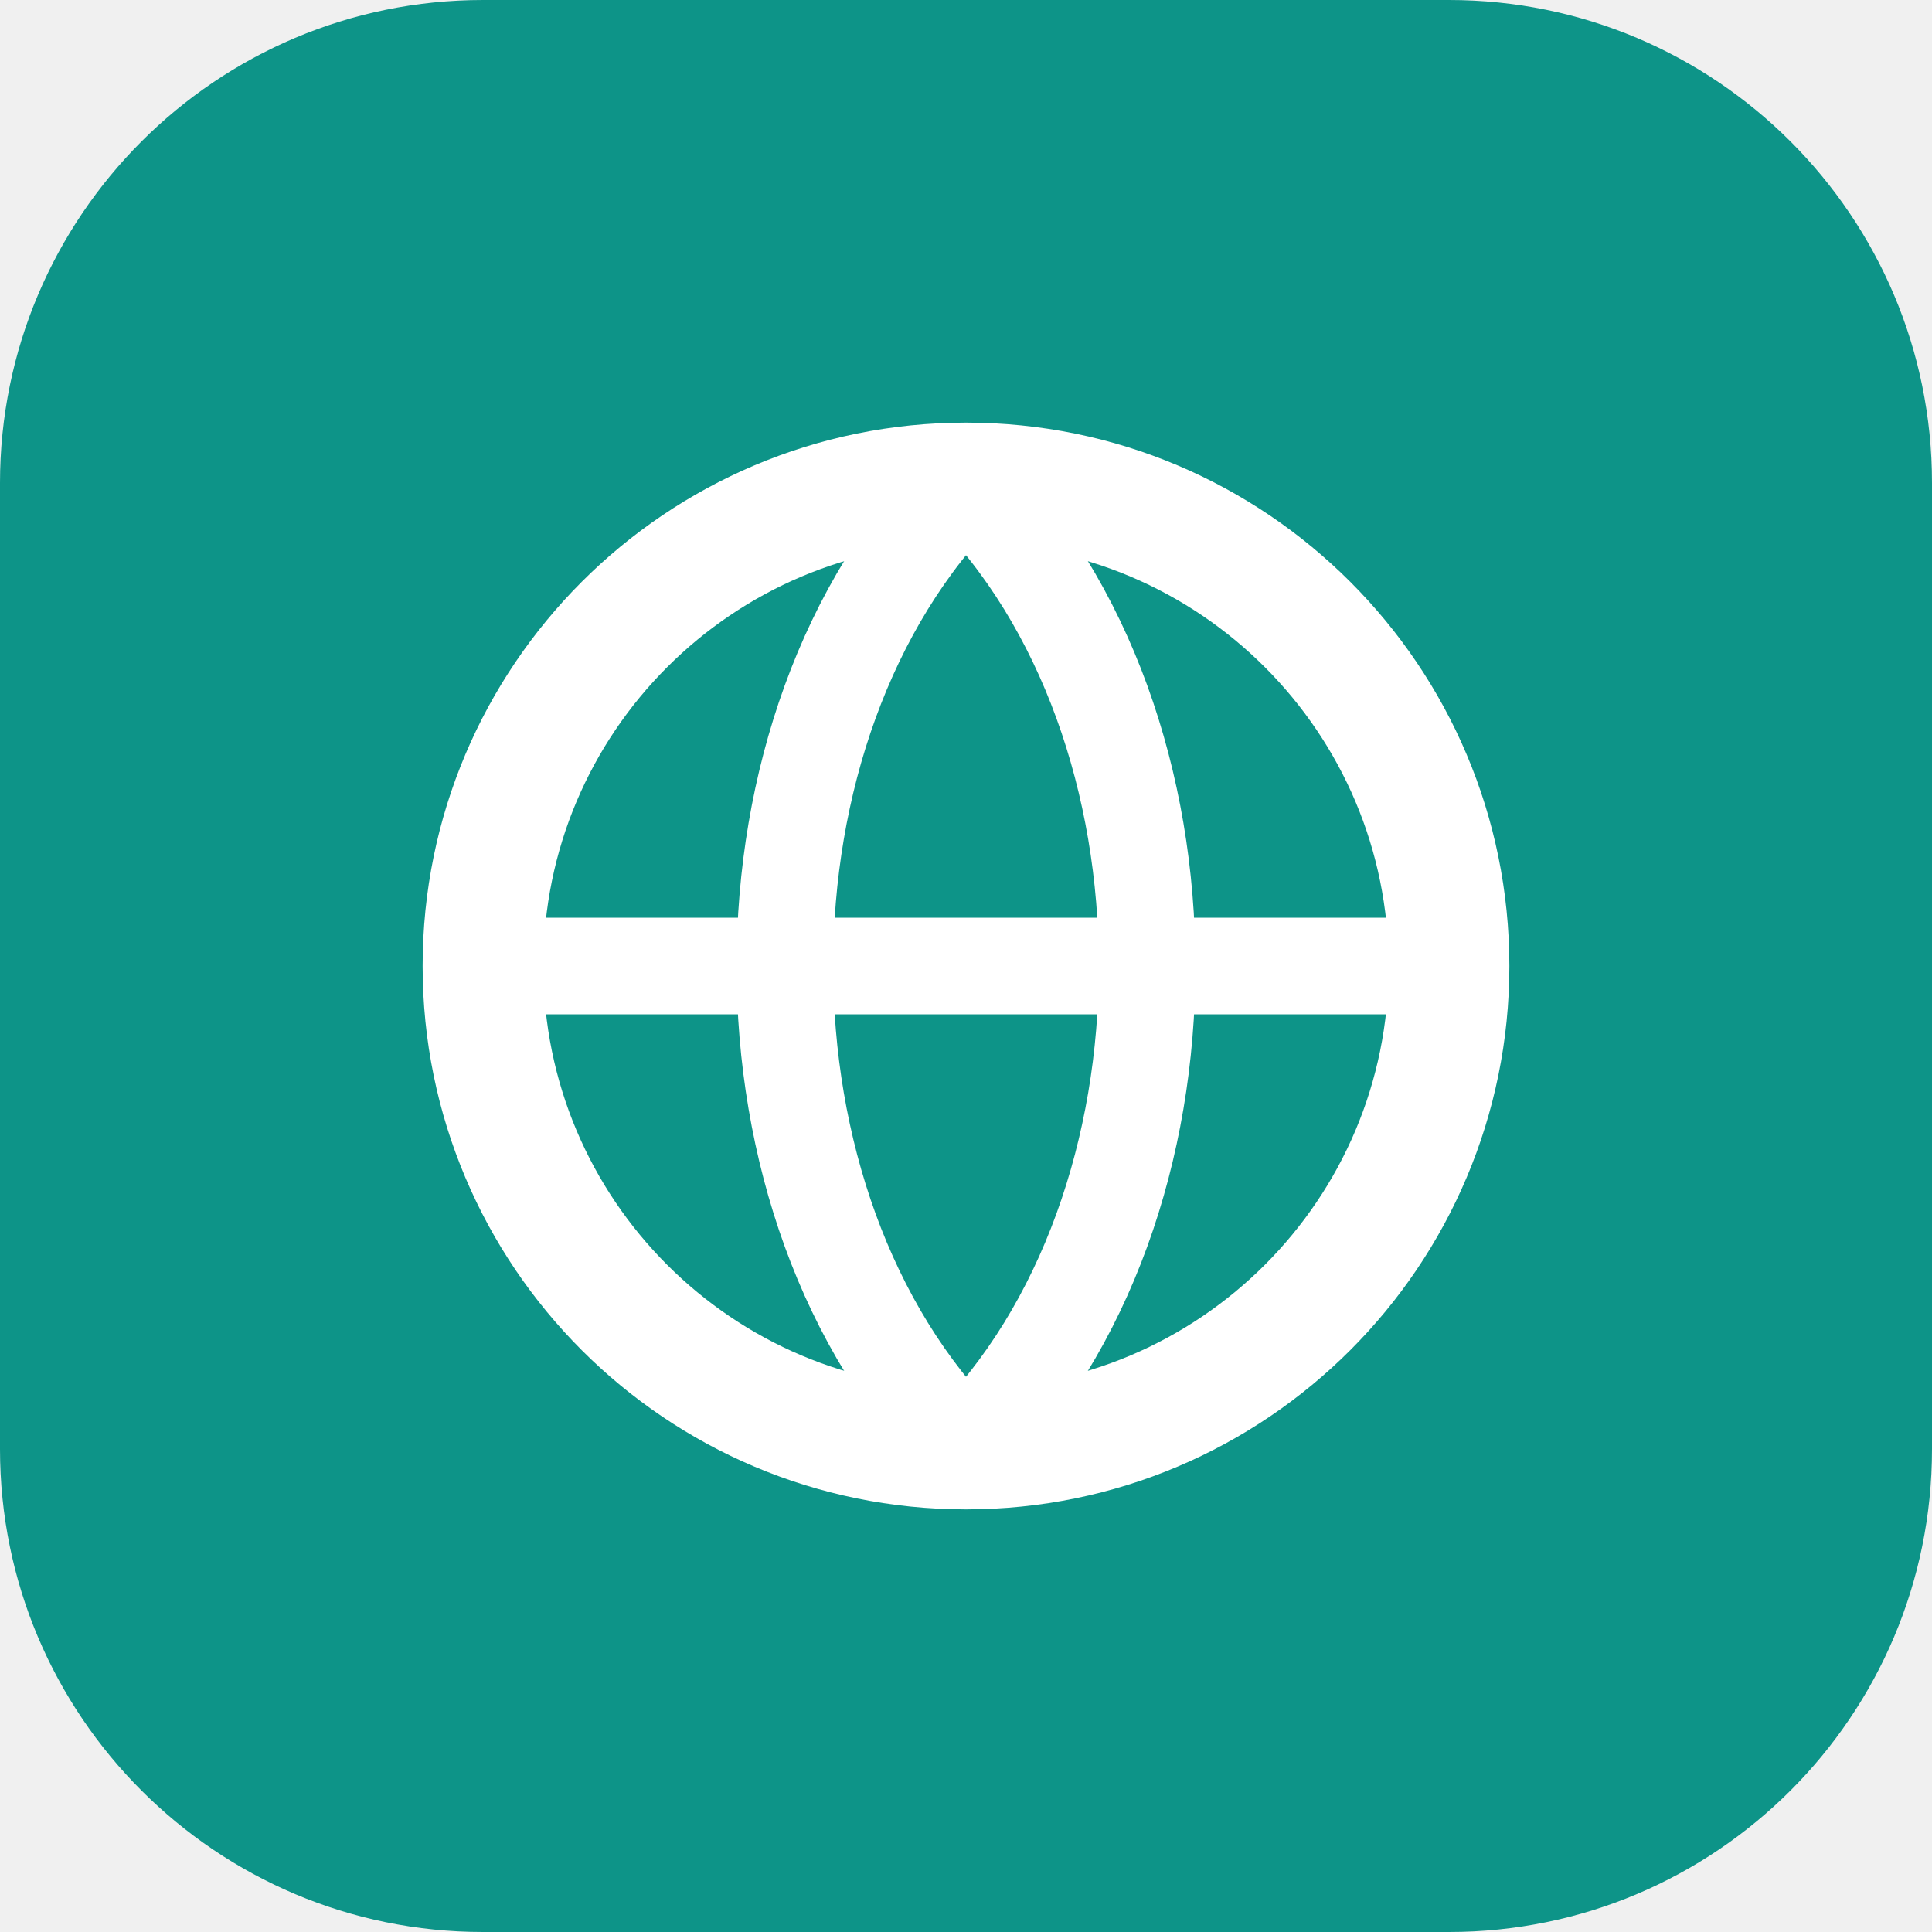
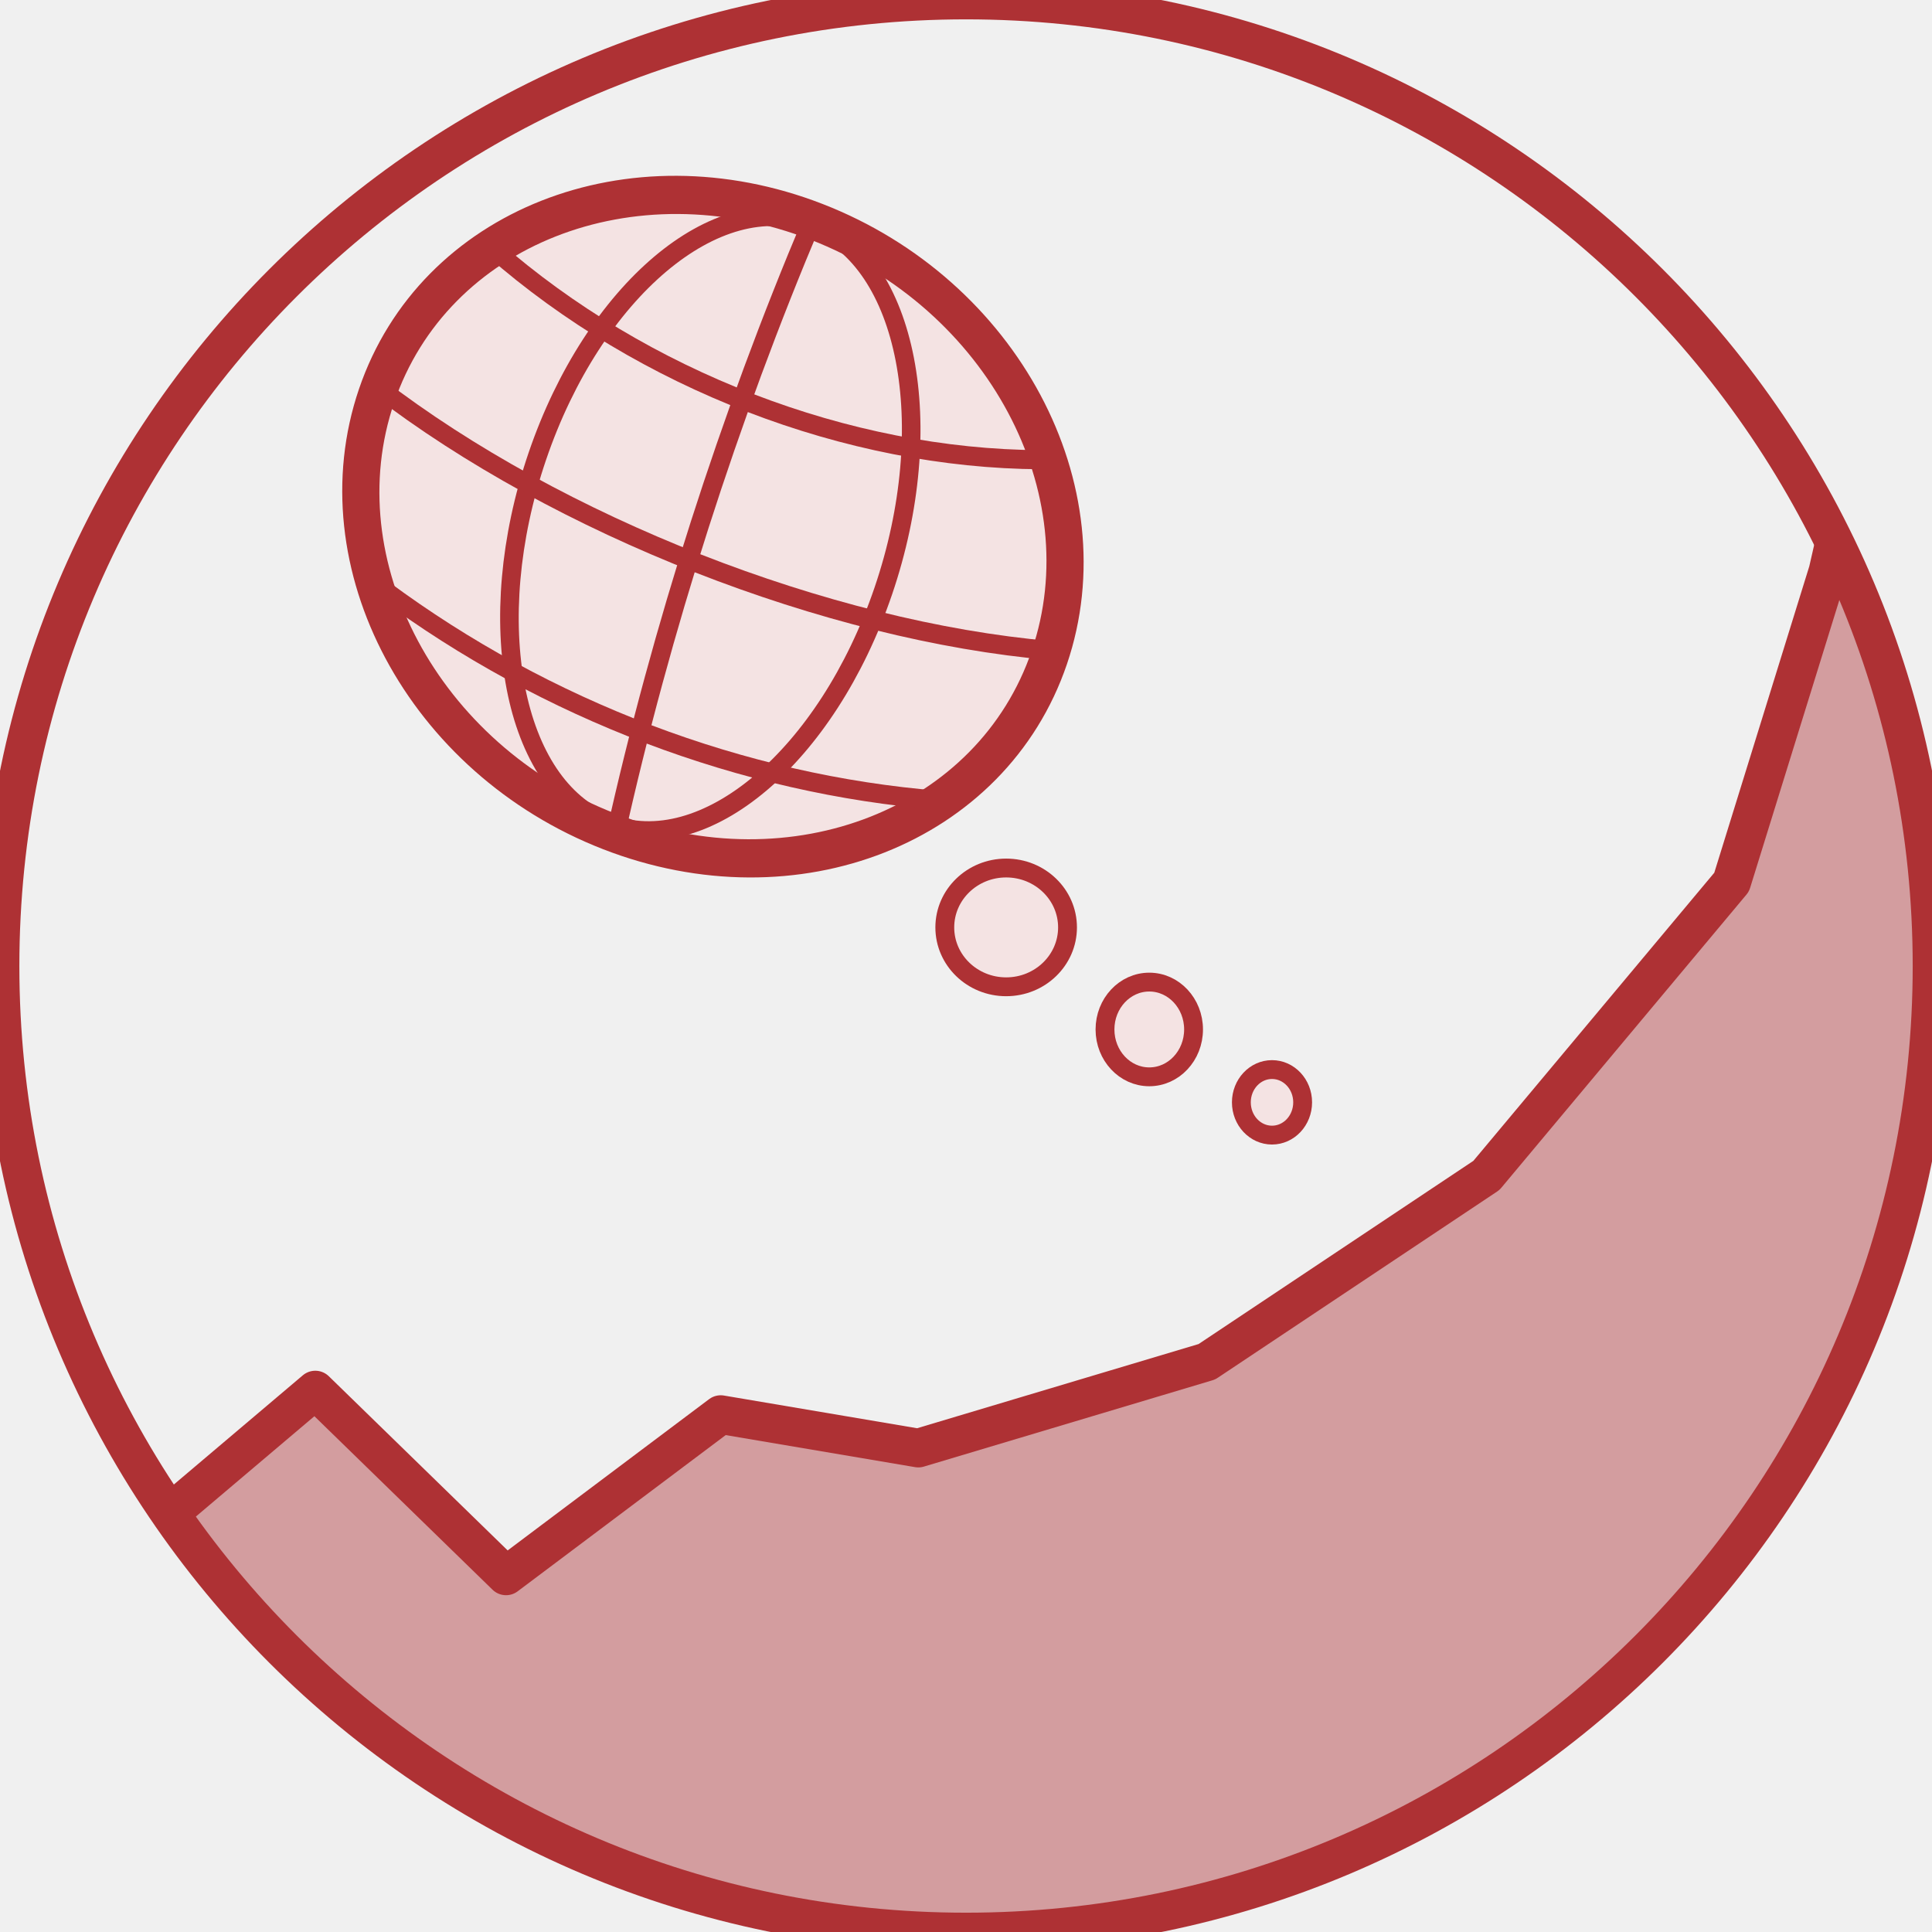
- <svg xmlns="http://www.w3.org/2000/svg" viewBox="0 0 32 32">
-   <rect width="32" height="32" rx="8" fill="#0d9488" />
-   <circle cx="16" cy="16" r="8" fill="none" stroke="#fff" stroke-width="2" />
-   <path d="M8 16h16M16 8c-4 4-4 12 0 16M16 8c4 4 4 12 0 16" fill="none" stroke="#fff" stroke-width="1.6" />
+ <svg xmlns="http://www.w3.org/2000/svg" id="svg8" width="50" height="50" viewBox="0 0 13.229 13.229" version="1.1">
+   <defs id="defs1">
+     <clipPath clipPathUnits="userSpaceOnUse" id="clipPath95">
+       <circle style="fill:#ae3134;fill-opacity:0.426;stroke:#ae3134;stroke-width:0.265;stroke-linecap:round;stroke-linejoin:round;stroke-dasharray:none;stroke-opacity:1" id="circle95" cx="6.614" cy="7.155" r="6.614" />
+     </clipPath>
+     <clipPath clipPathUnits="userSpaceOnUse" id="clipPath96">
+       <circle style="fill:#ae3134;fill-opacity:0.426;stroke:#ae3134;stroke-width:0.527;stroke-linecap:round;stroke-linejoin:round;stroke-dasharray:none;stroke-opacity:1" id="circle96" cx="50.097" cy="105.183" r="13.176" />
+     </clipPath>
+   </defs>
+   <g id="layer1" transform="matrix(1.177391,0,0,1.177391,-48.96755,-111.1539)">
+     <g id="g83" transform="matrix(0.4263812,0,0,0.4263812,25.8473,55.17664)" clip-path="url(#clipPath96)">
+       <ellipse id="path4532" cx="-76.201" cy="75.601" rx="4.923" ry="4.391" style="opacity:1;fill:#f4e3e3;fill-opacity:1;stroke:#ae3134;stroke-width:0.514;stroke-linecap:round;stroke-linejoin:round;stroke-miterlimit:4;stroke-dasharray:none;stroke-opacity:1" transform="matrix(-0.93197,-0.36254,-0.32237,0.94661,0,0)" />
+       <ellipse id="path4534" cx="-76.154" cy="75.576" rx="2.532" ry="4.317" style="opacity:1;fill:#000000;fill-opacity:0;stroke:#ae3134;stroke-width:0.257;stroke-linecap:round;stroke-linejoin:round;stroke-miterlimit:4;stroke-dasharray:none;stroke-opacity:1" transform="matrix(-0.93197,-0.36254,-0.32237,0.94661,0,0)" />
+       <path id="path4538" d="m -71.253,75.481 a 8.603,3.601 0 0 1 -9.855,0.026" style="opacity:1;fill:#000000;fill-opacity:0;stroke:#ae3134;stroke-width:0.257;stroke-linecap:round;stroke-linejoin:round;stroke-miterlimit:4;stroke-dasharray:none;stroke-opacity:1" transform="matrix(-0.93197,-0.36254,-0.32237,0.94661,0,0)" />
+       <path id="path4538-3" d="m -72.14,73.154 a 8.603,6.117 0 0 1 -8,-0.026" style="opacity:1;fill:#000000;fill-opacity:0;stroke:#ae3134;stroke-width:0.257;stroke-linecap:round;stroke-linejoin:round;stroke-miterlimit:4;stroke-dasharray:none;stroke-opacity:1" transform="matrix(-0.93197,-0.36254,-0.32237,0.94661,0,0)" />
+       <path id="path4557" d="m -72.224,78.033 a 11.862,9.349 0 0 1 -8.106,-0.07" style="opacity:1;fill:#000000;fill-opacity:0;stroke:#ae3134;stroke-width:0.257;stroke-linecap:round;stroke-linejoin:round;stroke-miterlimit:4;stroke-dasharray:none;stroke-opacity:1" transform="matrix(-0.93197,-0.36254,-0.32237,0.94661,0,0)" />
+       <path id="path4559" d="m -76.138,71.218 a 5.93,17.242 0 0 1 -0.16,8.793" style="opacity:1;fill:#000000;fill-opacity:0;stroke:#ae3134;stroke-width:0.257;stroke-linecap:round;stroke-linejoin:round;stroke-miterlimit:4;stroke-dasharray:none;stroke-opacity:1" transform="matrix(-0.93197,-0.36254,-0.32237,0.94661,0,0)" />
+       <ellipse id="path4574" cx="-50.645" cy="104.657" rx="0.837" ry="0.81" style="opacity:1;fill:#f4e3e3;fill-opacity:1;stroke:#ae3134;stroke-width:0.257;stroke-linecap:round;stroke-linejoin:round;stroke-miterlimit:4;stroke-dasharray:none;stroke-opacity:1" transform="scale(-1,1)" />
+       <ellipse id="path4574-6" cx="-52.597" cy="106.049" rx="0.604" ry="0.646" style="opacity:1;fill:#f4e3e3;fill-opacity:1;stroke:#ae3134;stroke-width:0.257;stroke-linecap:round;stroke-linejoin:round;stroke-miterlimit:4;stroke-dasharray:none;stroke-opacity:1" transform="scale(-1,1)" />
+       <ellipse id="path4574-6-7" cx="-54.271" cy="107.043" rx="0.418" ry="0.447" style="opacity:1;fill:#f4e3e3;fill-opacity:1;stroke:#ae3134;stroke-width:0.257;stroke-linecap:round;stroke-linejoin:round;stroke-miterlimit:4;stroke-dasharray:none;stroke-opacity:1" transform="scale(-1,1)" />
+     </g>
+     <g id="g90" transform="matrix(0.8493353,0,0,0.8493353,41.58987,93.94776)" clip-path="url(#clipPath95)">
+       <path style="fill:#ae3134;fill-opacity:0.426;stroke:#ae3134;stroke-width:0.265;stroke-linecap:round;stroke-linejoin:round;stroke-dasharray:none;stroke-opacity:1" d="m 13.626,4.347 0.015,9.774 -15.14,0.405 L -1.544,12.607 0,11.887 2.159,10.059 3.465,11.331 4.935,10.227 6.288,10.456 8.264,9.865 10.178,8.589 11.857,6.581 12.517,4.452 13.472,0.265 Z" id="path87" />
+     </g>
+     <circle style="fill:none;fill-opacity:0.426;stroke:#ae3134;stroke-width:0.225;stroke-linecap:round;stroke-linejoin:round;stroke-dasharray:none;stroke-opacity:1" id="path96" cx="47.208" cy="100.025" r="5.618" />
+   </g>
</svg>
